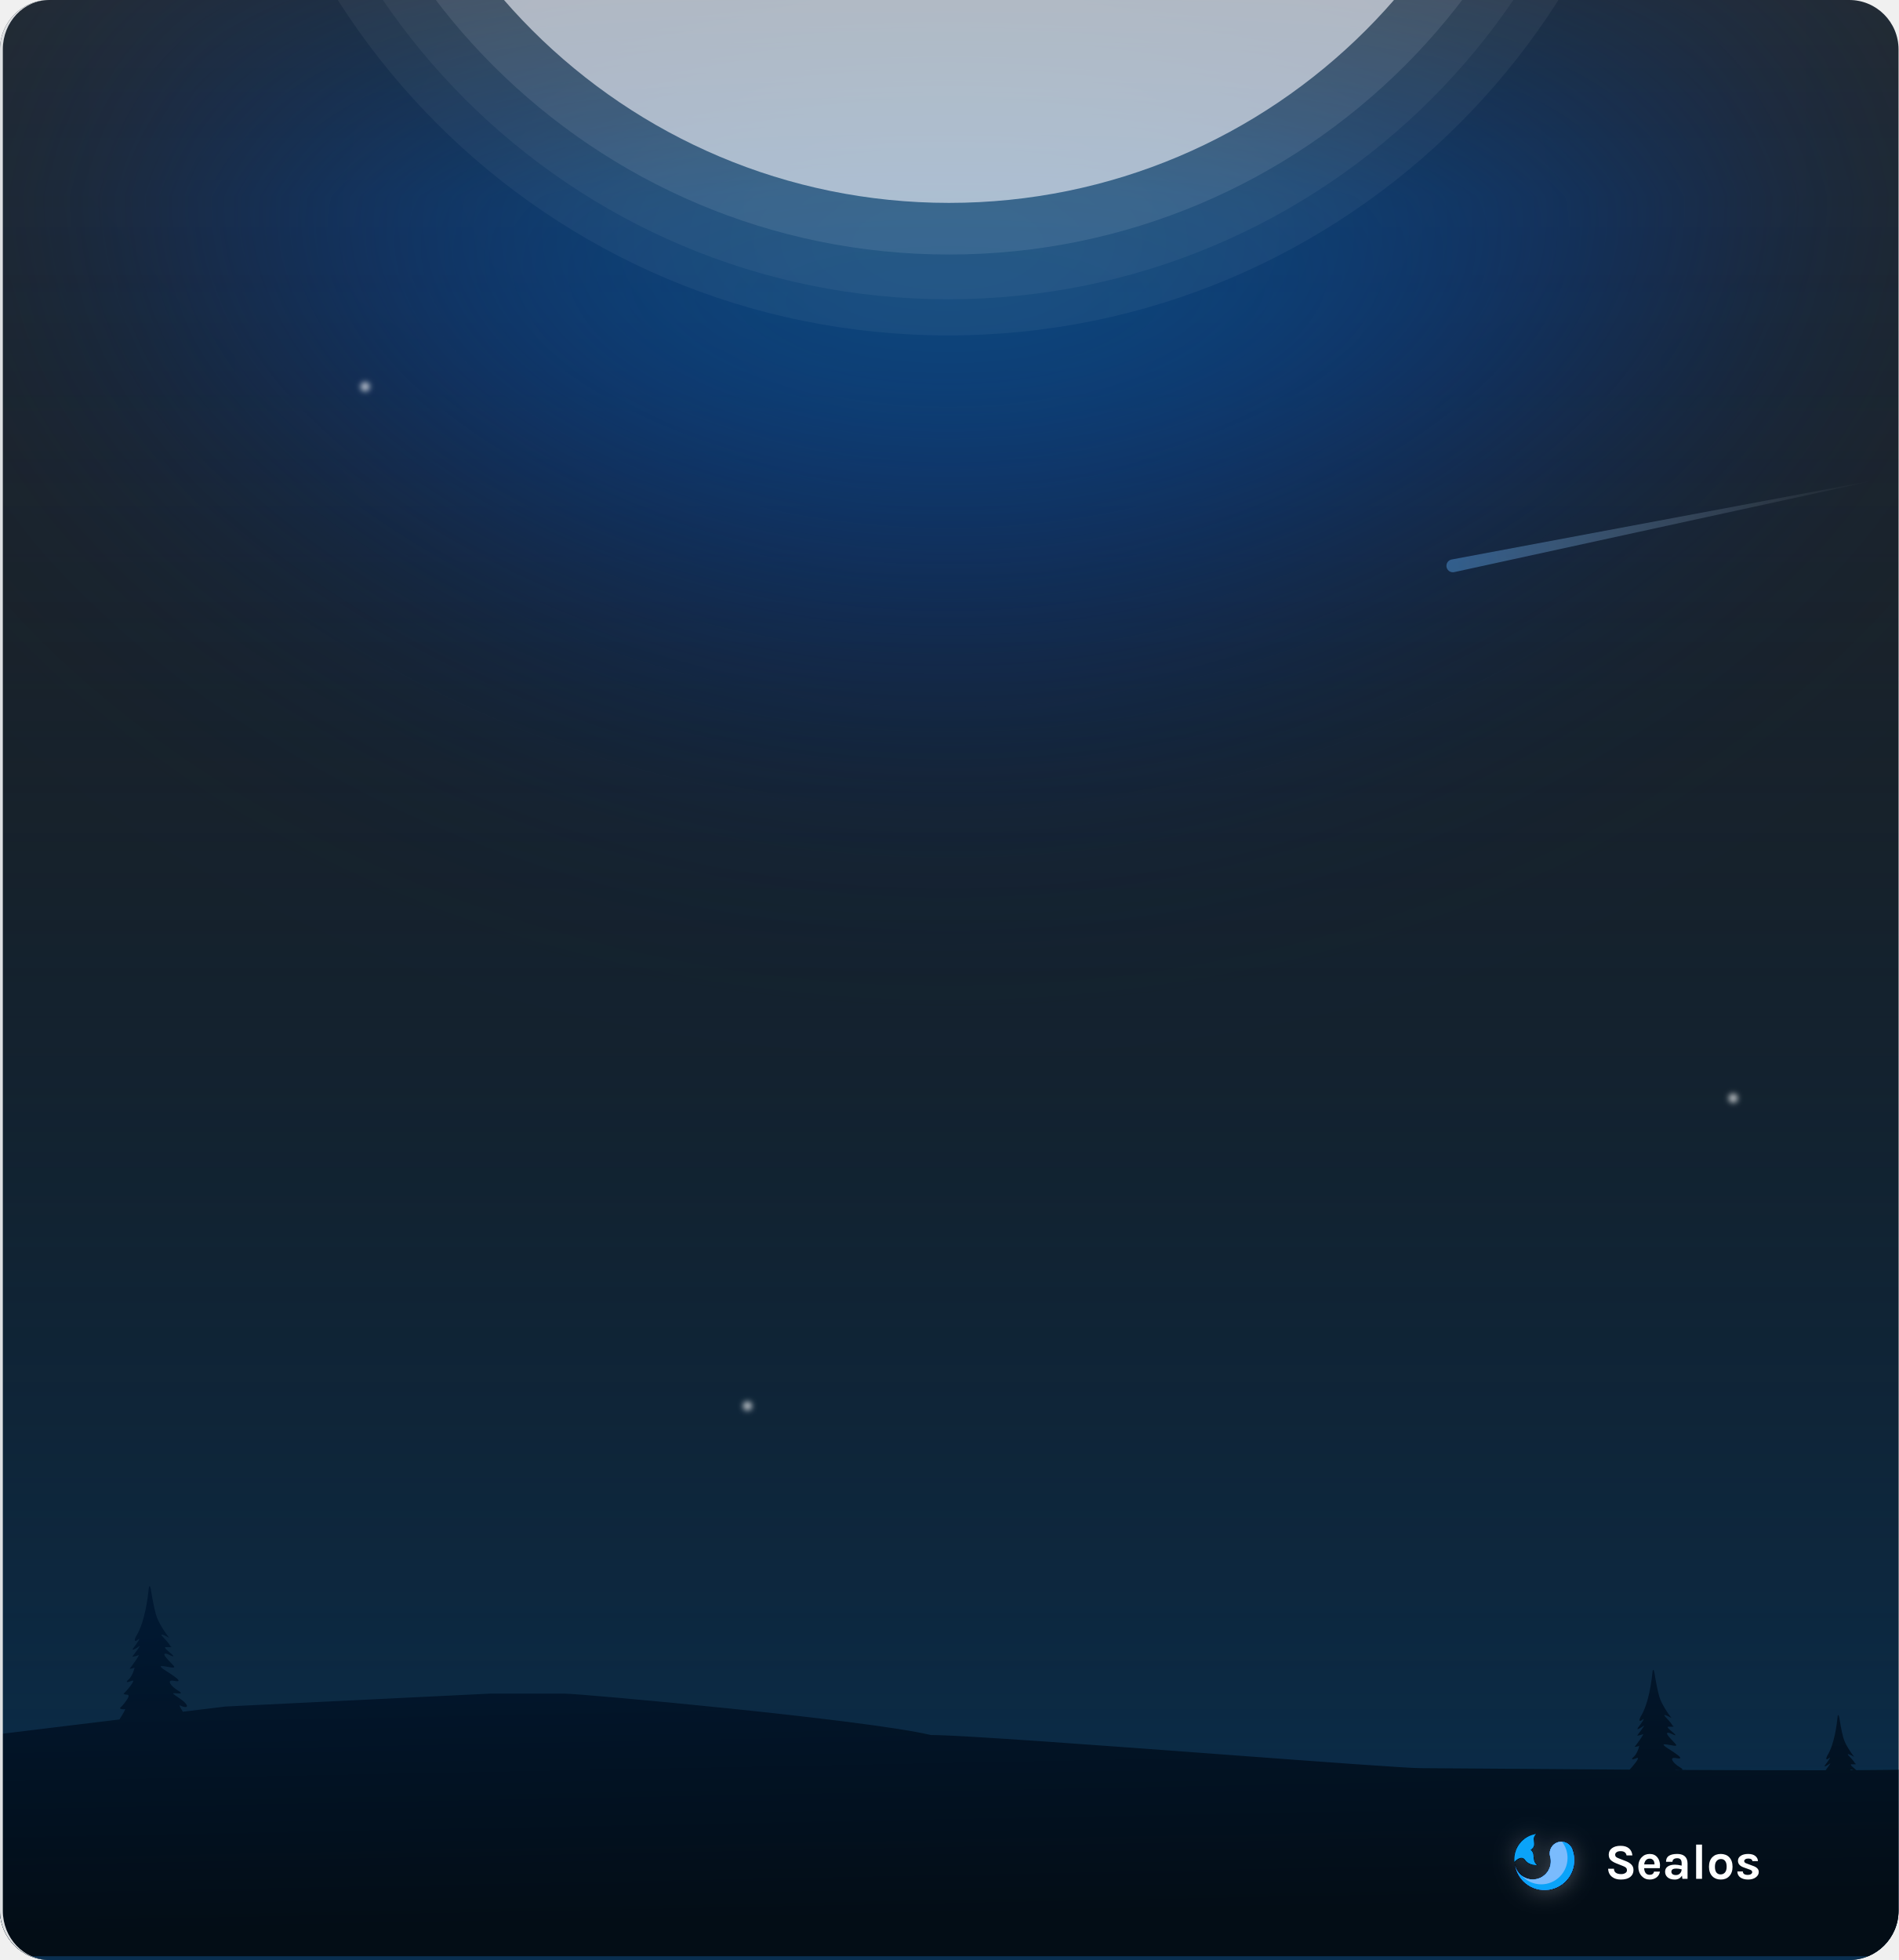
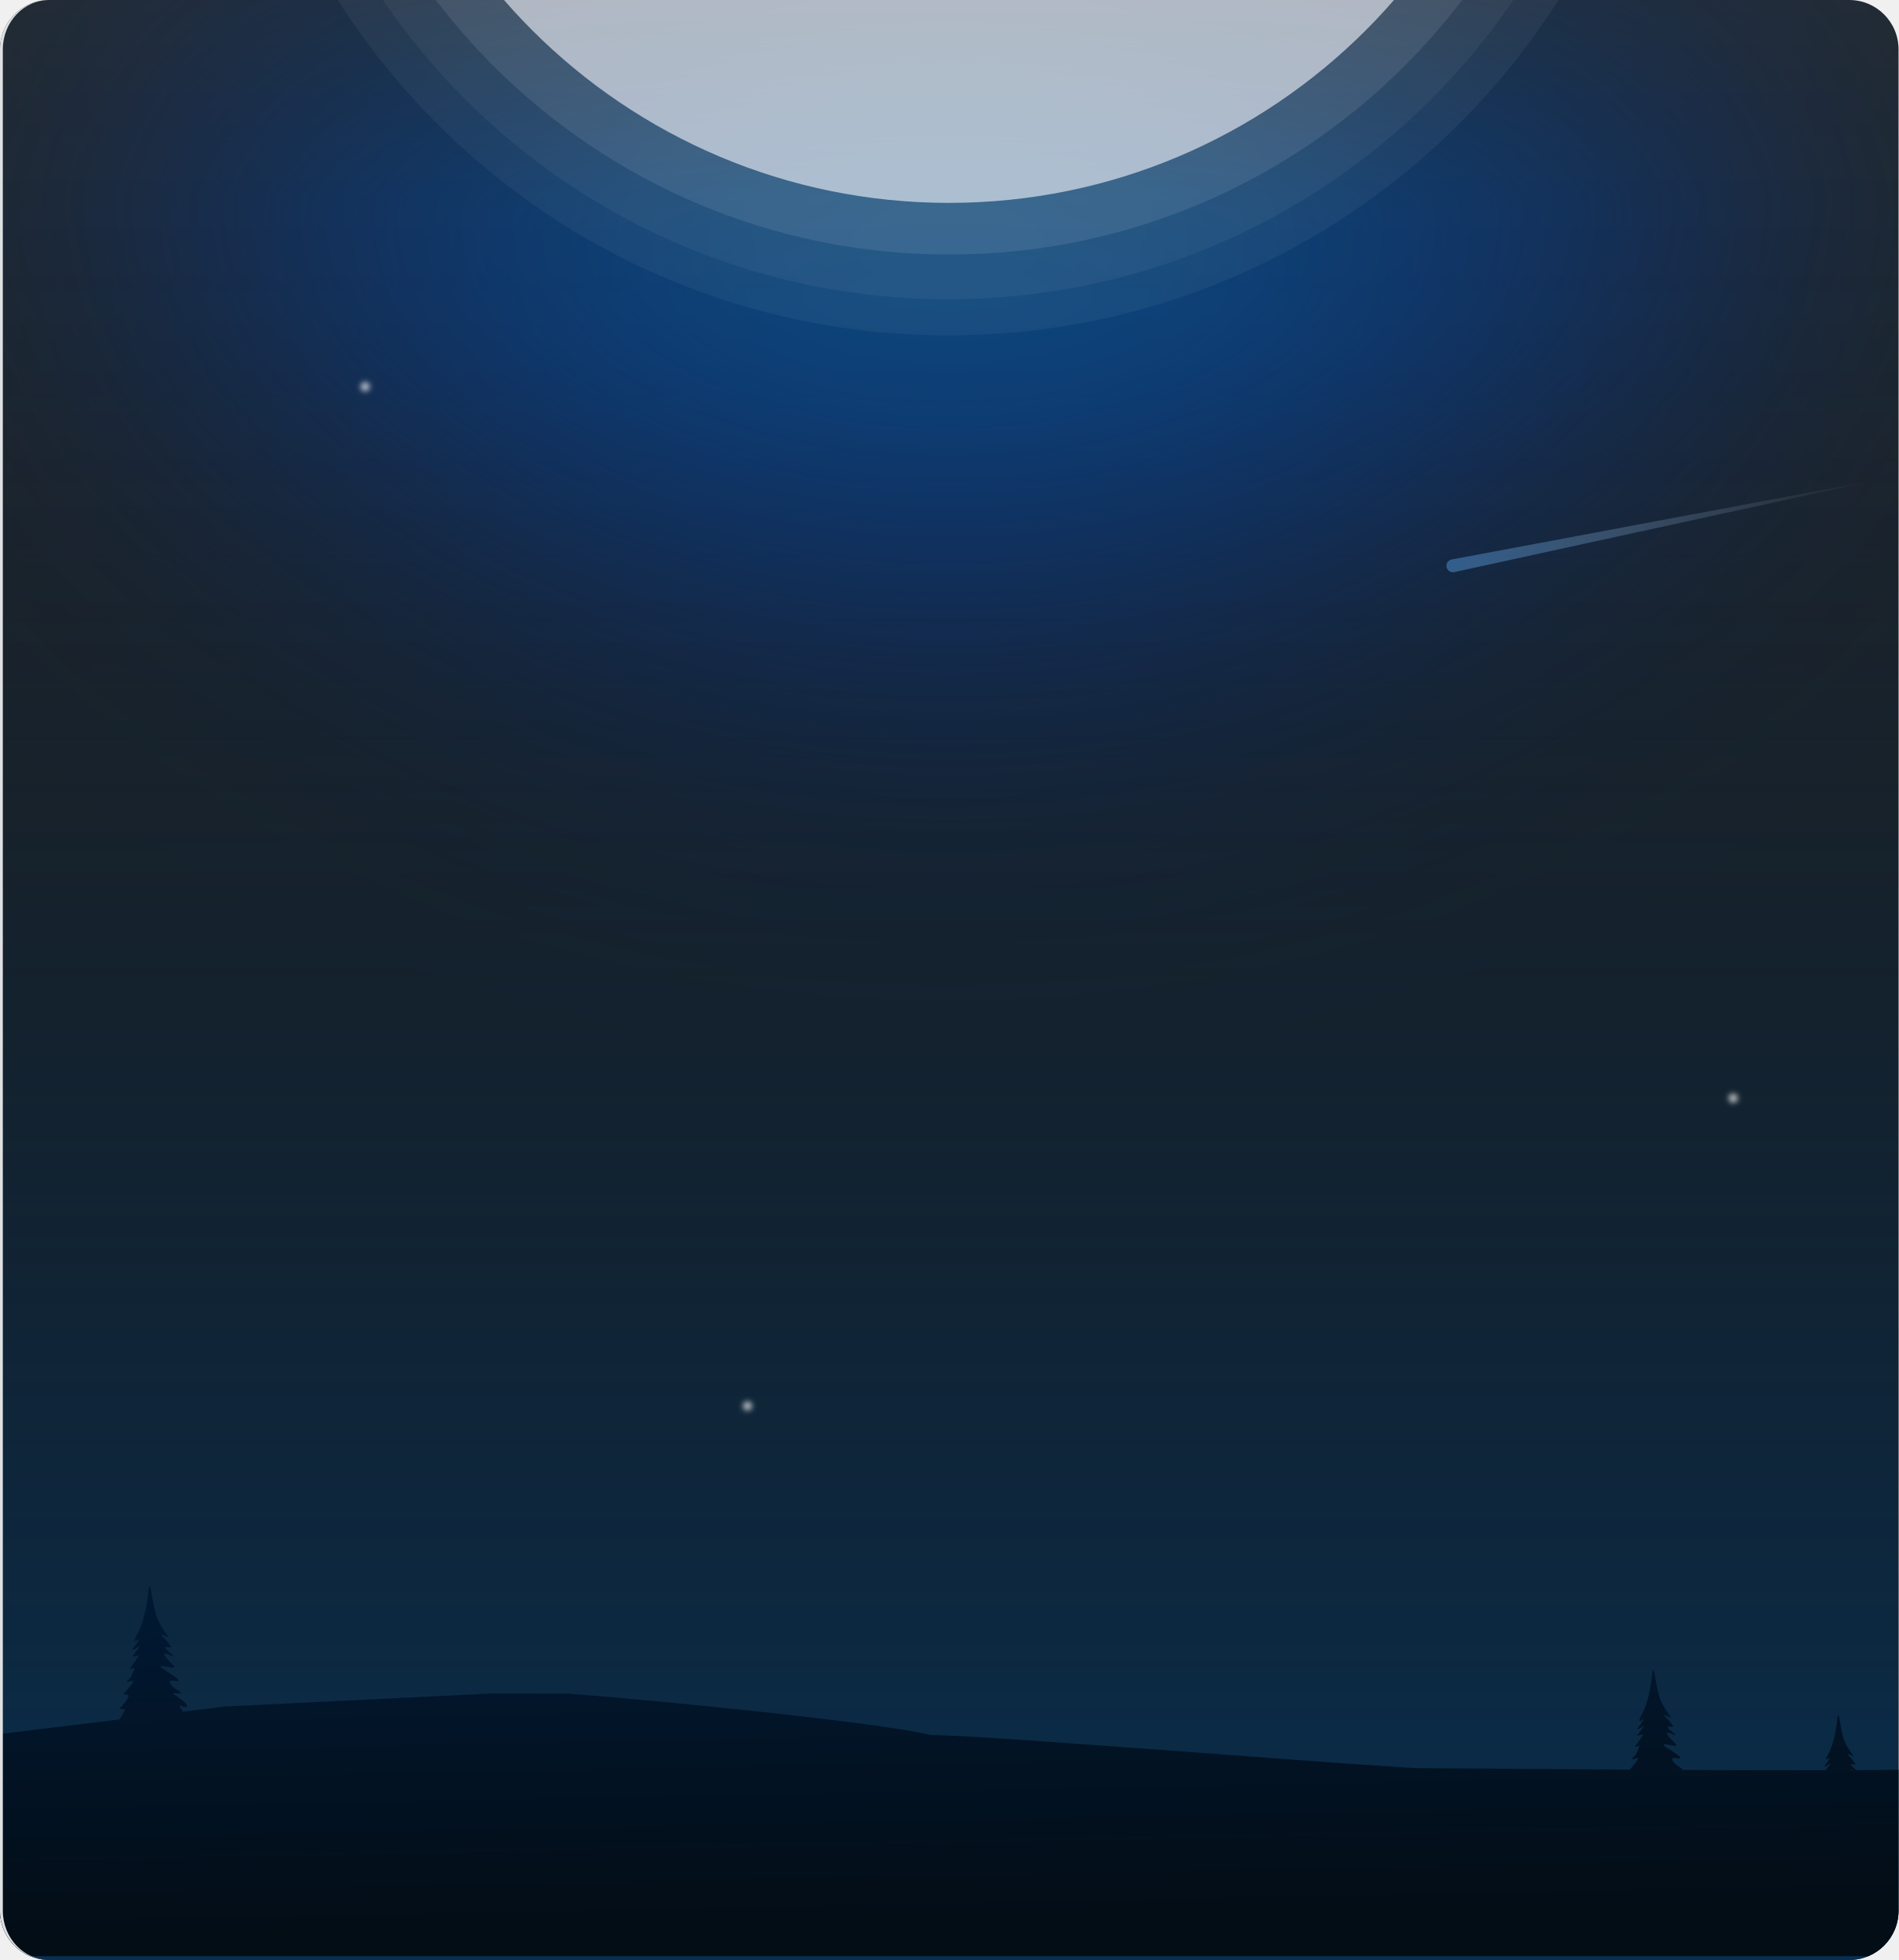
<svg xmlns="http://www.w3.org/2000/svg" width="616" height="636" viewBox="0 0 616 636" fill="none">
  <g clip-path="url(#clip0_6_7909)">
    <mask id="path-1-inside-1_6_7909" fill="white">
      <path d="M0 16C0 7.163 7.163 0 16 0H600C608.837 0 616 7.163 616 16V620C616 628.837 608.837 636 600 636H16C7.163 636 0 628.837 0 620V16Z" />
    </mask>
    <path d="M0 16C0 7.163 7.163 0 16 0H600C608.837 0 616 7.163 616 16V620C616 628.837 608.837 636 600 636H16C7.163 636 0 628.837 0 620V16Z" fill="#252C32" />
    <rect x="-52" width="668" height="636" fill="url(#paint0_linear_6_7909)" />
    <g filter="url(#filter0_f_6_7909)">
      <circle cx="242.535" cy="456.223" r="1.479" fill="white" fill-opacity="0.7" />
    </g>
    <g filter="url(#filter1_f_6_7909)">
      <circle cx="562.35" cy="356.345" r="1.479" fill="white" fill-opacity="0.7" />
    </g>
    <path fill-rule="evenodd" clip-rule="evenodd" d="M48.943 515.677C49.177 517.266 49.833 521.121 50.581 523.831C51.327 526.527 53.756 530.026 54.894 531.461C53.579 530.716 51.344 529.626 52.922 531.232C54.5 532.837 55.14 533.824 55.262 534.117C55.602 534.242 56.004 534.493 54.894 534.493C54.705 534.493 54.524 534.486 54.36 534.48C53.319 534.44 52.938 534.425 55.262 536.375C57.291 538.077 55.729 537.355 54.737 536.897L54.737 536.897C54.413 536.747 54.15 536.626 54.092 536.626C54.066 536.626 54.024 536.62 53.971 536.612C53.546 536.552 52.477 536.4 54.56 538.633C54.858 538.952 55.131 539.237 55.373 539.489L55.374 539.49C57.033 541.219 57.228 541.422 53.858 540.766C50.678 540.146 52.497 541.312 54.479 542.583C54.905 542.856 55.338 543.134 55.73 543.4C57.954 544.905 59.007 545.909 56.433 545.407C53.858 544.905 55.379 547.163 57.72 548.543C59.568 549.633 58.424 549.549 57.285 549.466C56.982 549.443 56.679 549.421 56.433 549.421C55.814 549.421 56.537 549.912 57.546 550.598C58.445 551.209 59.571 551.973 60.177 552.683C61.465 554.188 59.943 554.188 58.539 553.435C57.968 553.129 58.481 554.105 59.343 555.436L73.167 553.75L158.973 549.561H183.157C188.418 549.561 280.563 557.91 302.045 562.997C311.926 562.997 357.832 566.41 397.908 569.39L397.91 569.39L397.91 569.39C428.954 571.698 456.498 573.746 461.091 573.746C463.743 573.746 471.858 573.809 483.18 573.898C495.527 573.994 511.689 574.12 528.736 574.226C529.026 574.023 532.747 569.793 531.019 570.487C529.273 571.189 529.164 570.838 530.146 570.019C531.129 569.201 532.111 566.276 531.783 566.51C531.521 566.697 530.728 566.822 530.365 566.861C530.656 566.51 531.456 565.481 532.329 564.171C533.42 562.533 533.202 562.65 532.984 562.767C532.765 562.884 531.019 563.352 531.238 563.118C531.456 562.884 533.857 559.608 533.42 559.959C531.063 561.55 531.129 561.09 531.456 560.661C532.402 559.413 534.031 557.128 532.984 557.971C531.674 559.023 531.783 558.088 532.329 557.035C535.057 552.707 535.93 544.869 536.148 542.763C536.323 541.079 536.658 542.062 536.803 542.763C537.021 544.245 537.632 547.84 538.331 550.367C539.026 552.881 541.291 556.144 542.353 557.483C541.126 556.788 539.042 555.771 540.513 557.269C541.985 558.766 542.581 559.686 542.696 559.959C543.013 560.076 543.388 560.31 542.353 560.31C542.176 560.31 542.008 560.304 541.854 560.298C540.884 560.26 540.528 560.246 542.696 562.065C544.588 563.652 543.131 562.979 542.206 562.552C541.904 562.412 541.658 562.299 541.605 562.299C541.581 562.299 541.541 562.293 541.492 562.286C541.095 562.23 540.099 562.088 542.041 564.171C542.319 564.468 542.574 564.734 542.8 564.969C544.347 566.582 544.529 566.772 541.386 566.159C538.421 565.581 540.117 566.669 541.966 567.854C542.362 568.109 542.766 568.368 543.132 568.616C545.206 570.019 546.188 570.955 543.787 570.487C541.386 570.019 542.805 572.125 544.987 573.412C546.711 574.428 545.644 574.35 544.582 574.272C544.299 574.251 544.017 574.231 543.787 574.231C543.644 574.231 543.578 574.259 543.574 574.311C560.74 574.401 577.95 574.457 592.35 574.431C592.992 573.571 594.135 571.973 593.847 572.205C591.804 573.583 591.861 573.185 592.145 572.813C592.964 571.732 594.376 569.752 593.468 570.482C592.334 571.394 592.428 570.583 592.901 569.671C595.265 565.921 596.021 559.13 596.21 557.306C596.362 555.846 596.651 556.698 596.778 557.306C596.967 558.59 597.496 561.705 598.101 563.894C598.703 566.072 600.666 568.899 601.586 570.059C600.523 569.457 598.717 568.576 599.992 569.874C601.267 571.171 601.784 571.968 601.883 572.205C602.158 572.306 602.483 572.509 601.586 572.509C601.433 572.509 601.287 572.503 601.154 572.498C600.313 572.466 600.005 572.454 601.883 574.029C602.054 574.172 602.193 574.294 602.304 574.397C616.718 574.32 626.734 574.126 628.341 573.746C634.917 572.192 691.933 562.092 720.867 562.092C741.974 562.092 810.288 567.88 850.809 571.314C865.836 572.587 877.041 573.536 880.598 573.746C882.669 573.869 888.115 573.436 895.874 572.621C895.916 572.433 895.91 572.334 895.845 572.381C895.618 572.543 894.931 572.651 894.616 572.685C894.868 572.381 895.561 571.489 896.318 570.354C897.263 568.935 897.074 569.036 896.885 569.137C896.696 569.239 895.183 569.644 895.372 569.441C895.561 569.239 897.641 566.401 897.263 566.705C895.221 568.083 895.278 567.685 895.561 567.313C896.381 566.232 897.793 564.252 896.885 564.982C895.75 565.894 895.845 565.083 896.318 564.171C898.681 560.421 899.438 553.63 899.627 551.806C899.778 550.346 900.068 551.198 900.194 551.806C900.383 553.09 900.913 556.205 901.518 558.394C902.12 560.572 904.083 563.399 905.003 564.559C903.94 563.957 902.134 563.076 903.409 564.374C904.684 565.671 905.201 566.468 905.3 566.705C905.574 566.806 905.899 567.009 905.003 567.009C904.906 567.009 904.811 567.007 904.722 567.004C904.67 567.002 904.619 567 904.571 566.998C903.73 566.966 903.422 566.954 905.3 568.529C906.939 569.905 905.677 569.321 904.875 568.951L904.875 568.951C904.613 568.83 904.401 568.732 904.354 568.732C904.341 568.732 904.322 568.73 904.299 568.727L904.257 568.721C903.913 568.672 903.05 568.549 904.733 570.354C904.973 570.612 905.194 570.842 905.39 571.046C905.558 571.221 905.708 571.378 905.836 571.515C920.853 569.779 940.741 567.232 961.153 564.577V559.349L959.433 557.91L961.153 556.108V550.041V549.987H961.156L961.952 548.956V548.741H962.118L967.655 541.568V541.56H967.661L967.706 541.502L967.75 541.56H968.425L968.428 541.556L968.431 541.56H995.387L998.35 539.069L1000.37 541.181L999.923 541.56H1002.45L1002.61 541.429L1002.74 541.56H1006.1L1006.1 541.556L1012.03 550.041H1012.05V553.52H1017.92L1017.92 553.516L1017.92 553.52L1020.25 556.91C1038.83 554.559 1052.79 552.927 1056.48 552.927C1056.76 552.927 1057.13 552.927 1057.6 552.926H1057.6H1057.61C1070.53 552.918 1155.77 552.86 1234.38 556.651C1234.07 556.539 1234.22 556.413 1234.36 556.337C1234.58 556.219 1238.44 551.844 1236.67 552.553C1234.91 553.263 1234.8 552.908 1235.79 552.08C1236.78 551.253 1237.78 548.297 1237.45 548.534C1237.18 548.723 1236.38 548.849 1236.01 548.888C1236.31 548.534 1237.12 547.493 1238 546.169C1239.1 544.514 1238.88 544.632 1238.66 544.75C1238.44 544.868 1236.67 545.341 1236.89 545.105C1237.12 544.868 1239.54 541.558 1239.1 541.913C1236.72 543.521 1236.78 543.056 1237.12 542.622C1238.07 541.361 1239.72 539.051 1238.66 539.903C1237.34 540.967 1237.45 540.021 1238 538.957C1240.75 534.582 1241.64 526.661 1241.86 524.533C1242.03 522.83 1242.37 523.823 1242.52 524.533C1242.74 526.03 1243.36 529.664 1244.06 532.218C1244.77 534.759 1247.06 538.057 1248.13 539.41C1246.89 538.707 1244.78 537.68 1246.27 539.193C1247.76 540.707 1248.36 541.637 1248.48 541.913C1248.8 542.031 1249.17 542.267 1248.13 542.267C1247.95 542.267 1247.78 542.261 1247.62 542.255C1246.64 542.217 1246.28 542.203 1248.48 544.041C1250.39 545.645 1248.92 544.965 1247.98 544.533C1247.67 544.392 1247.43 544.277 1247.37 544.277L1247.36 544.277L1247.35 544.277C1247.34 544.276 1247.33 544.274 1247.32 544.273C1247.3 544.27 1247.28 544.268 1247.26 544.264C1246.86 544.208 1245.85 544.064 1247.81 546.169C1248.09 546.468 1248.35 546.735 1248.58 546.972L1248.58 546.976C1250.14 548.607 1250.33 548.798 1247.15 548.179C1244.16 547.595 1245.87 548.694 1247.74 549.892C1248.14 550.149 1248.55 550.411 1248.92 550.662C1251.01 552.08 1252 553.026 1249.58 552.553C1247.15 552.08 1248.59 554.209 1250.79 555.509C1252.53 556.536 1251.46 556.457 1250.38 556.379C1250.1 556.358 1249.81 556.337 1249.58 556.337C1248.99 556.337 1249.68 556.8 1250.63 557.446L1250.71 557.502C1275.19 558.879 1298.46 560.669 1318 562.997V634.776H-2V562.917L38.752 557.947C39.86 556.202 40.906 554.425 40.518 554.564C39.816 554.815 38.645 554.439 38.996 554.188C39.347 553.937 42.858 550.048 41.337 549.923C39.816 549.797 40.05 549.547 40.283 549.421C40.518 549.296 44.613 544.654 42.741 545.407C40.869 546.16 40.752 545.783 41.805 544.905C42.858 544.027 43.911 540.891 43.56 541.142C43.279 541.343 42.429 541.476 42.039 541.518C42.351 541.142 43.209 540.038 44.145 538.633C45.316 536.877 45.081 537.002 44.847 537.128C44.613 537.253 42.741 537.755 42.975 537.504C43.209 537.253 45.784 533.741 45.316 534.117C42.788 535.823 42.858 535.33 43.209 534.87C44.223 533.532 45.971 531.081 44.847 531.984C43.443 533.113 43.56 532.11 44.145 530.981C47.071 526.339 48.007 517.935 48.241 515.677C48.428 513.87 48.787 514.924 48.943 515.677ZM601.352 574.402C601.141 574.305 600.978 574.232 600.938 574.232C600.917 574.232 600.882 574.227 600.84 574.221C600.651 574.194 600.304 574.145 600.311 574.407C600.661 574.405 601.007 574.403 601.352 574.402ZM977.399 550.041H985.302L985.302 550.041H977.4L977.399 550.041Z" fill="url(#paint1_linear_6_7909)" />
    <g filter="url(#filter2_f_6_7909)">
      <circle cx="307.637" cy="-113.412" r="306.563" fill="url(#paint2_radial_6_7909)" fill-opacity="0.85" />
    </g>
    <circle cx="307.637" cy="-125.696" r="234.529" fill="#F8F9FF" fill-opacity="0.05" />
    <circle cx="307.637" cy="-124.58" r="221.686" fill="#F8F9FF" fill-opacity="0.05" />
    <circle cx="307.916" cy="-126.534" r="209.122" fill="#F8F9FF" fill-opacity="0.1" />
    <circle cx="307.916" cy="-125.417" r="191.253" fill="#F8F9FF" fill-opacity="0.6" />
    <path fill-rule="evenodd" clip-rule="evenodd" d="M471.898 185.633L610.761 155.36L471.019 181.55L471.02 181.551C470.14 181.714 469.431 182.438 469.327 183.377C469.201 184.524 470.023 185.556 471.165 185.682C471.418 185.71 471.665 185.691 471.898 185.633Z" fill="url(#paint3_linear_6_7909)" fill-opacity="0.4" />
    <g filter="url(#filter3_f_6_7909)">
      <circle cx="118.479" cy="125.479" r="1.479" fill="white" fill-opacity="0.7" />
    </g>
-     <g filter="url(#filter4_d_6_7909)">
-       <path d="M510.223 600.26C510.167 600.081 510.099 599.907 510.018 599.738V599.727C509.64 598.956 509.014 598.335 508.24 597.966C507.467 597.597 506.592 597.501 505.758 597.693C504.923 597.886 504.178 598.355 503.642 599.026C503.107 599.697 502.814 600.53 502.809 601.389C502.809 601.659 502.838 601.929 502.896 602.193C502.896 602.197 502.896 602.2 502.896 602.204C502.917 602.313 502.95 602.421 502.982 602.53C503.176 603.295 503.213 604.091 503.093 604.871C502.973 605.652 502.697 606.399 502.282 607.07C501.868 607.741 501.323 608.321 500.68 608.776C500.037 609.231 499.31 609.551 498.541 609.717C497.772 609.884 496.978 609.893 496.205 609.745C495.432 609.596 494.698 609.293 494.044 608.853C493.391 608.414 492.833 607.846 492.403 607.186C491.973 606.525 491.68 605.783 491.542 605.006C491.737 606.353 492.213 607.644 492.937 608.795C493.661 609.946 494.618 610.932 495.746 611.688C496.873 612.444 498.147 612.954 499.484 613.185C500.82 613.416 502.19 613.363 503.505 613.029C504.82 612.695 506.051 612.087 507.117 611.246C508.183 610.404 509.061 609.347 509.694 608.144C510.327 606.94 510.702 605.616 510.793 604.258C510.884 602.9 510.69 601.538 510.223 600.26V600.26Z" fill="#6378FF" />
-       <path d="M494.843 603.529C496.099 605.365 498.696 605.202 498.696 605.202C498.047 604.572 497.625 603.996 497.581 602.356C497.538 600.716 496.607 600.281 496.607 600.281C498.274 599.228 497.679 598.087 497.625 596.816C497.592 596.023 498.058 595.437 498.426 595.1C496.308 595.418 494.394 596.545 493.083 598.245C491.772 599.945 491.166 602.087 491.39 604.224C491.542 603.801 493.685 601.835 494.843 603.529Z" fill="#0AA3F9" />
-       <path d="M510.223 600.26C510.167 600.081 510.099 599.907 510.018 599.738V599.727C509.64 598.956 509.014 598.335 508.24 597.966C507.467 597.597 506.592 597.501 505.758 597.693C504.923 597.886 504.178 598.355 503.642 599.026C503.107 599.697 502.814 600.53 502.809 601.389C502.809 601.659 502.838 601.929 502.896 602.193C502.896 602.197 502.896 602.2 502.896 602.204C502.917 602.313 502.95 602.421 502.982 602.53C503.176 603.295 503.213 604.091 503.093 604.871C502.973 605.652 502.697 606.399 502.282 607.07C501.868 607.741 501.323 608.321 500.68 608.776C500.037 609.231 499.31 609.551 498.541 609.717C497.772 609.884 496.978 609.893 496.205 609.745C495.432 609.596 494.698 609.293 494.044 608.853C493.391 608.414 492.833 607.846 492.403 607.186C491.973 606.525 491.68 605.783 491.542 605.006C491.737 606.353 492.213 607.644 492.937 608.795C493.661 609.946 494.618 610.932 495.746 611.688C496.873 612.444 498.147 612.954 499.484 613.185C500.82 613.416 502.19 613.363 503.505 613.029C504.82 612.695 506.051 612.087 507.117 611.246C508.183 610.404 509.061 609.347 509.694 608.144C510.327 606.94 510.702 605.616 510.793 604.258C510.884 602.9 510.69 601.538 510.223 600.26V600.26Z" fill="#0AA3F9" />
-       <path fill-rule="evenodd" clip-rule="evenodd" d="M508.611 602.877C508.611 607.611 504.787 611.448 500.071 611.448C497.568 611.448 495.316 610.367 493.754 608.645C493.849 608.717 493.945 608.787 494.044 608.853C494.698 609.293 495.432 609.596 496.205 609.745C496.978 609.893 497.772 609.884 498.541 609.717C499.31 609.551 500.037 609.231 500.68 608.776C501.323 608.321 501.868 607.741 502.282 607.07C502.697 606.399 502.973 605.651 503.093 604.871C503.213 604.091 503.176 603.295 502.982 602.53C502.95 602.421 502.917 602.312 502.896 602.204C502.896 602.2 502.896 602.197 502.896 602.193C502.838 601.929 502.809 601.659 502.809 601.389C502.814 600.53 503.107 599.697 503.642 599.026C504.178 598.355 504.923 597.886 505.758 597.693C506.102 597.614 506.453 597.584 506.801 597.601C507.935 599.056 508.611 600.887 508.611 602.877Z" fill="#7ABBFD" />
-     </g>
-     <path d="M527.757 602.057C527.584 601.14 526.937 600.681 525.814 600.681C525.263 600.681 524.832 600.794 524.519 601.021C524.217 601.237 524.065 601.501 524.065 601.814C524.065 602.127 524.163 602.376 524.357 602.559C524.562 602.732 524.875 602.894 525.296 603.045L527.579 603.935C528.356 604.237 528.955 604.621 529.376 605.085C529.797 605.538 530.007 606.11 530.007 606.801C530.007 607.751 529.651 608.506 528.939 609.068C528.226 609.618 527.212 609.893 525.895 609.893C524.729 609.893 523.785 609.607 523.062 609.035C522.252 608.409 521.826 607.524 521.783 606.38H523.677C523.677 607.243 524.125 607.789 525.021 608.015C525.29 608.091 525.647 608.129 526.089 608.129C526.532 608.129 526.942 608.021 527.32 607.805C527.697 607.578 527.886 607.281 527.886 606.914C527.886 606.537 527.784 606.25 527.579 606.056C527.374 605.851 527.039 605.662 526.575 605.49L524.486 604.664C523.677 604.351 523.056 603.984 522.624 603.563C522.193 603.142 521.977 602.559 521.977 601.814C521.977 600.94 522.317 600.249 522.997 599.742C523.688 599.213 524.621 598.949 525.798 598.949C526.985 598.949 527.897 599.224 528.534 599.774C529.182 600.314 529.554 601.075 529.651 602.057H527.757ZM535.28 603.11C534.741 603.11 534.32 603.288 534.018 603.644C533.715 603.989 533.537 604.437 533.483 604.988H536.835C536.835 604.135 536.56 603.563 536.009 603.271C535.815 603.163 535.572 603.11 535.28 603.11ZM537.79 602.737C538.071 603.083 538.276 603.482 538.405 603.935C538.546 604.389 538.616 604.804 538.616 605.182C538.616 605.56 538.594 605.9 538.551 606.202H533.467C533.489 606.839 533.645 607.357 533.937 607.756C534.228 608.156 534.671 608.355 535.264 608.355C536.052 608.355 536.522 608.01 536.673 607.319H538.6C538.459 608.107 538.098 608.728 537.515 609.181C536.9 609.656 536.149 609.893 535.264 609.893C534.228 609.893 533.359 609.516 532.658 608.76C531.934 607.972 531.573 606.963 531.573 605.732C531.573 604.47 531.934 603.455 532.658 602.689C533.338 601.955 534.207 601.588 535.264 601.588C536.354 601.588 537.196 601.971 537.79 602.737ZM545.637 606.59C545 606.418 544.407 606.331 543.856 606.331C542.82 606.331 542.302 606.677 542.302 607.368C542.302 607.659 542.421 607.913 542.658 608.129C542.895 608.334 543.273 608.436 543.791 608.436C544.32 608.436 544.752 608.263 545.087 607.918C545.432 607.562 545.615 607.119 545.637 606.59ZM543.468 605.069C544.094 605.069 544.817 605.171 545.637 605.376V604.599C545.637 604.049 545.524 603.644 545.297 603.385C545.081 603.115 544.72 602.98 544.212 602.98C543.716 602.98 543.333 603.083 543.063 603.288C542.793 603.482 542.658 603.763 542.658 604.13H540.569C540.569 603.234 540.882 602.586 541.508 602.187C542.145 601.787 543.03 601.588 544.164 601.588C545.783 601.588 546.83 602.154 547.305 603.288C547.467 603.676 547.548 604.135 547.548 604.664V609.667H545.88L545.734 608.614C545.227 609.467 544.45 609.893 543.403 609.893C542.388 609.893 541.6 609.645 541.039 609.149C540.521 608.674 540.262 608.075 540.262 607.351C540.262 606.617 540.548 606.056 541.12 605.668C541.692 605.268 542.475 605.069 543.468 605.069ZM550.332 598.56H552.243V609.667H550.332V598.56ZM560.236 605.732C560.236 604.901 560.074 604.281 559.75 603.87C559.426 603.45 558.973 603.239 558.39 603.239C557.818 603.239 557.349 603.45 556.982 603.87C556.615 604.281 556.431 604.901 556.431 605.732C556.431 606.563 556.593 607.19 556.917 607.61C557.251 608.021 557.705 608.226 558.277 608.226C558.849 608.226 559.318 608.021 559.685 607.61C560.052 607.19 560.236 606.563 560.236 605.732ZM558.342 601.588C558.871 601.588 559.367 601.674 559.831 601.847C560.295 602.009 560.695 602.262 561.029 602.608C561.774 603.363 562.146 604.41 562.146 605.749C562.146 607.065 561.774 608.102 561.029 608.857C560.36 609.548 559.464 609.893 558.342 609.893C557.219 609.893 556.312 609.548 555.622 608.857C554.877 608.112 554.505 607.076 554.505 605.749C554.505 604.399 554.877 603.352 555.622 602.608C556.302 601.928 557.208 601.588 558.342 601.588ZM565.488 607.27C565.51 608.015 566.055 608.388 567.123 608.388C567.534 608.388 567.868 608.301 568.127 608.129C568.397 607.945 568.532 607.735 568.532 607.497C568.532 607.26 568.451 607.076 568.289 606.947C568.127 606.817 567.874 606.698 567.528 606.59L565.812 605.975C564.538 605.533 563.902 604.81 563.902 603.806C563.902 603.137 564.198 602.602 564.792 602.203C565.396 601.793 566.201 601.588 567.204 601.588C568.219 601.588 568.996 601.809 569.536 602.251C570.086 602.694 570.372 603.25 570.394 603.919H568.597C568.575 603.66 568.451 603.455 568.224 603.304C567.998 603.153 567.674 603.077 567.253 603.077C566.832 603.077 566.503 603.163 566.265 603.336C566.039 603.498 565.925 603.687 565.925 603.903C565.925 604.281 566.244 604.561 566.881 604.745L568.743 605.441C569.358 605.646 569.827 605.91 570.151 606.234C570.486 606.547 570.653 606.957 570.653 607.465C570.653 608.112 570.345 608.674 569.73 609.149C569.093 609.645 568.251 609.893 567.204 609.893C566.157 609.893 565.316 609.667 564.679 609.213C564.042 608.749 563.718 608.102 563.707 607.27H565.488Z" fill="white" />
  </g>
  <path d="M0 0H616H0ZM616 636H0H616ZM16 636C6.657 636 -0.917 628.426 -0.917 619.083V16.917C-0.917 7.574 6.657 0 16 0H16C7.67 0 0.917 7.163 0.917 16V620C0.917 628.837 7.67 636 16 636H16ZM616 0V636V0Z" fill="#DEE0E2" mask="url(#path-1-inside-1_6_7909)" />
  <defs>
    <filter id="filter0_f_6_7909" x="239.223" y="452.911" width="6.624" height="6.624" filterUnits="userSpaceOnUse" color-interpolation-filters="sRGB">
      <feFlood flood-opacity="0" result="BackgroundImageFix" />
      <feBlend mode="normal" in="SourceGraphic" in2="BackgroundImageFix" result="shape" />
      <feGaussianBlur stdDeviation="0.917" result="effect1_foregroundBlur_6_7909" />
    </filter>
    <filter id="filter1_f_6_7909" x="559.038" y="353.033" width="6.624" height="6.624" filterUnits="userSpaceOnUse" color-interpolation-filters="sRGB">
      <feFlood flood-opacity="0" result="BackgroundImageFix" />
      <feBlend mode="normal" in="SourceGraphic" in2="BackgroundImageFix" result="shape" />
      <feGaussianBlur stdDeviation="0.917" result="effect1_foregroundBlur_6_7909" />
    </filter>
    <filter id="filter2_f_6_7909" x="-318.891" y="-739.94" width="1253.06" height="1253.06" filterUnits="userSpaceOnUse" color-interpolation-filters="sRGB">
      <feFlood flood-opacity="0" result="BackgroundImageFix" />
      <feBlend mode="normal" in="SourceGraphic" in2="BackgroundImageFix" result="shape" />
      <feGaussianBlur stdDeviation="159.982" result="effect1_foregroundBlur_6_7909" />
    </filter>
    <filter id="filter3_f_6_7909" x="115.167" y="122.167" width="6.624" height="6.624" filterUnits="userSpaceOnUse" color-interpolation-filters="sRGB">
      <feFlood flood-opacity="0" result="BackgroundImageFix" />
      <feBlend mode="normal" in="SourceGraphic" in2="BackgroundImageFix" result="shape" />
      <feGaussianBlur stdDeviation="0.917" result="effect1_foregroundBlur_6_7909" />
-     </filter>
-     <filter id="filter4_d_6_7909" x="484.598" y="589.062" width="32.962" height="31.718" filterUnits="userSpaceOnUse" color-interpolation-filters="sRGB">
-       <feFlood flood-opacity="0" result="BackgroundImageFix" />
-       <feColorMatrix in="SourceAlpha" type="matrix" values="0 0 0 0 0 0 0 0 0 0 0 0 0 0 0 0 0 0 127 0" result="hardAlpha" />
-       <feOffset dy="0.708" />
-       <feGaussianBlur stdDeviation="3.373" />
-       <feComposite in2="hardAlpha" operator="out" />
-       <feColorMatrix type="matrix" values="0 0 0 0 1 0 0 0 0 1 0 0 0 0 1 0 0 0 0.25 0" />
-       <feBlend mode="normal" in2="BackgroundImageFix" result="effect1_dropShadow_6_7909" />
-       <feBlend mode="normal" in="SourceGraphic" in2="effect1_dropShadow_6_7909" result="shape" />
    </filter>
    <linearGradient id="paint0_linear_6_7909" x1="282" y1="636" x2="282" y2="-23.087" gradientUnits="userSpaceOnUse">
      <stop stop-color="#092F50" />
      <stop offset="1" stop-opacity="0" />
    </linearGradient>
    <linearGradient id="paint1_linear_6_7909" x1="687.431" y1="614.704" x2="685.488" y2="514.679" gradientUnits="userSpaceOnUse">
      <stop stop-color="#030D16" />
      <stop offset="1" stop-color="#011831" />
    </linearGradient>
    <radialGradient id="paint2_radial_6_7909" cx="0" cy="0" r="1" gradientUnits="userSpaceOnUse" gradientTransform="translate(307.637 -113.412) rotate(90) scale(306.563)">
      <stop stop-color="#49C8D9" />
      <stop offset="0.339" stop-color="#18B3BD" />
      <stop offset="0.63" stop-color="#075696" />
      <stop offset="1" stop-color="#002A96" />
    </radialGradient>
    <linearGradient id="paint3_linear_6_7909" x1="465.23" y1="183.528" x2="608.29" y2="158.991" gradientUnits="userSpaceOnUse">
      <stop stop-color="#5CB1FF" />
      <stop offset="1" stop-color="white" stop-opacity="0" />
    </linearGradient>
    <clipPath id="clip0_6_7909">
      <path d="M0 16C0 7.163 7.163 0 16 0H600C608.837 0 616 7.163 616 16V620C616 628.837 608.837 636 600 636H16C7.163 636 0 628.837 0 620V16Z" fill="white" />
    </clipPath>
  </defs>
</svg>
